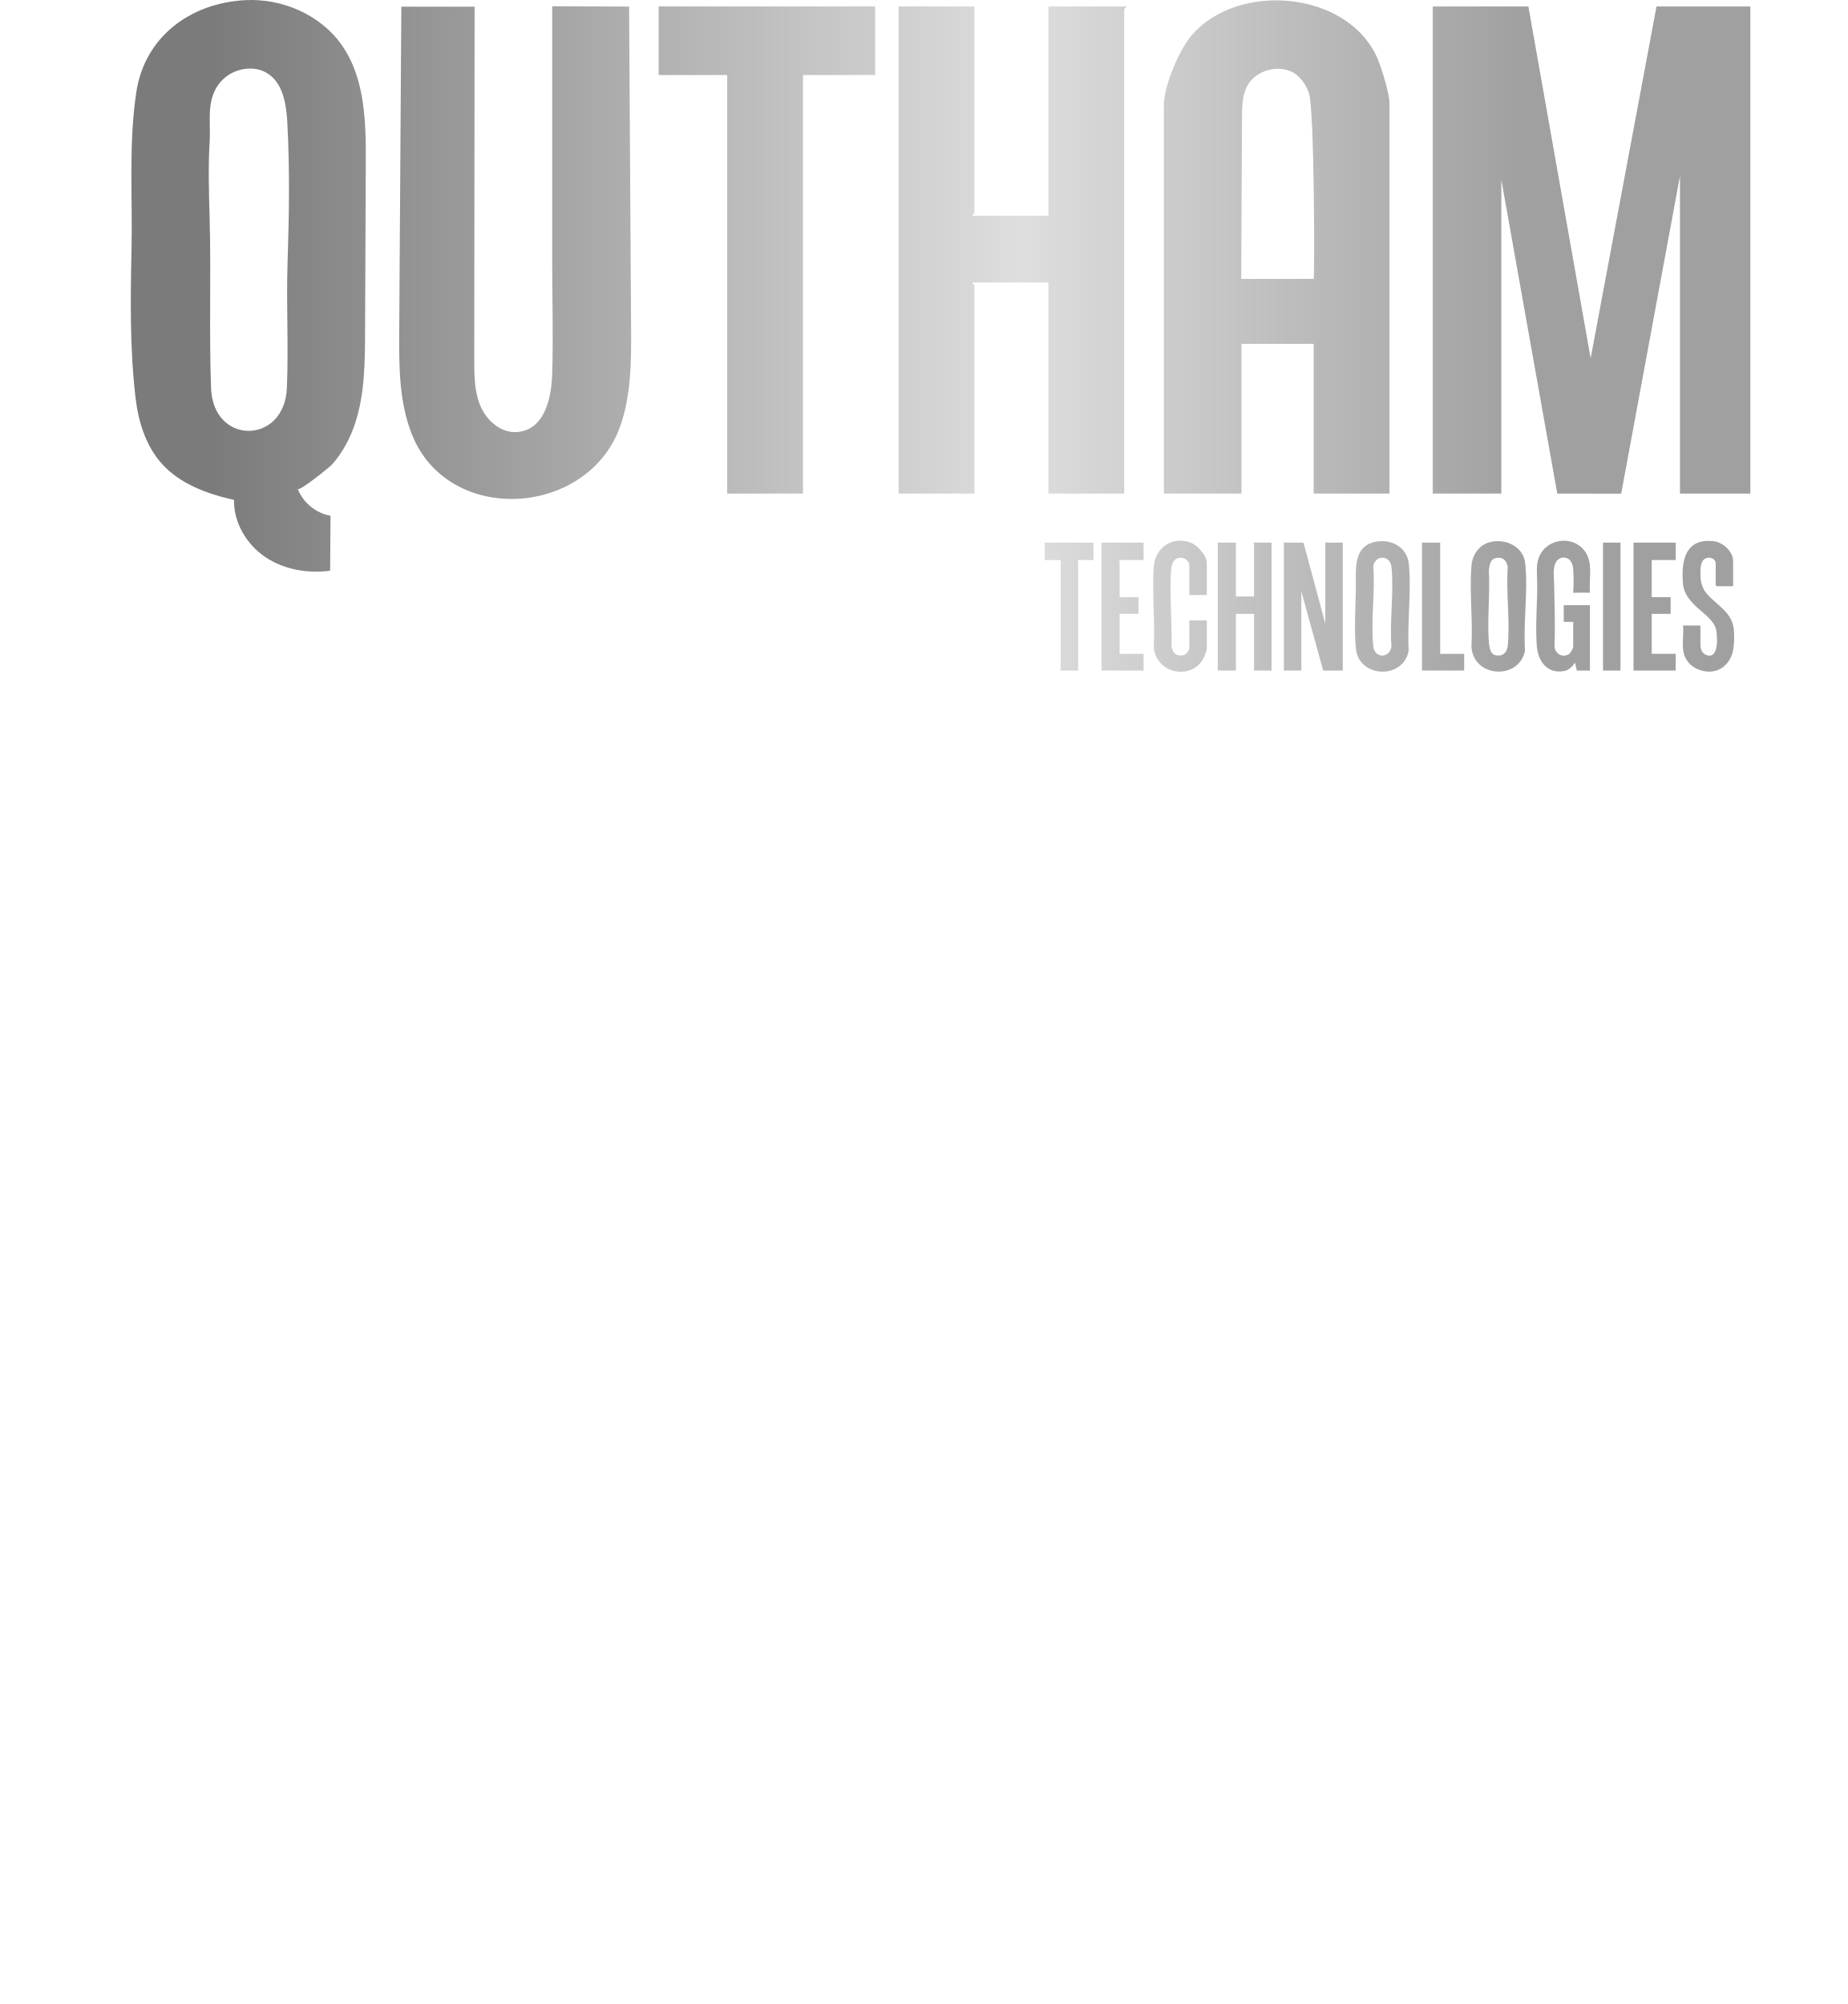
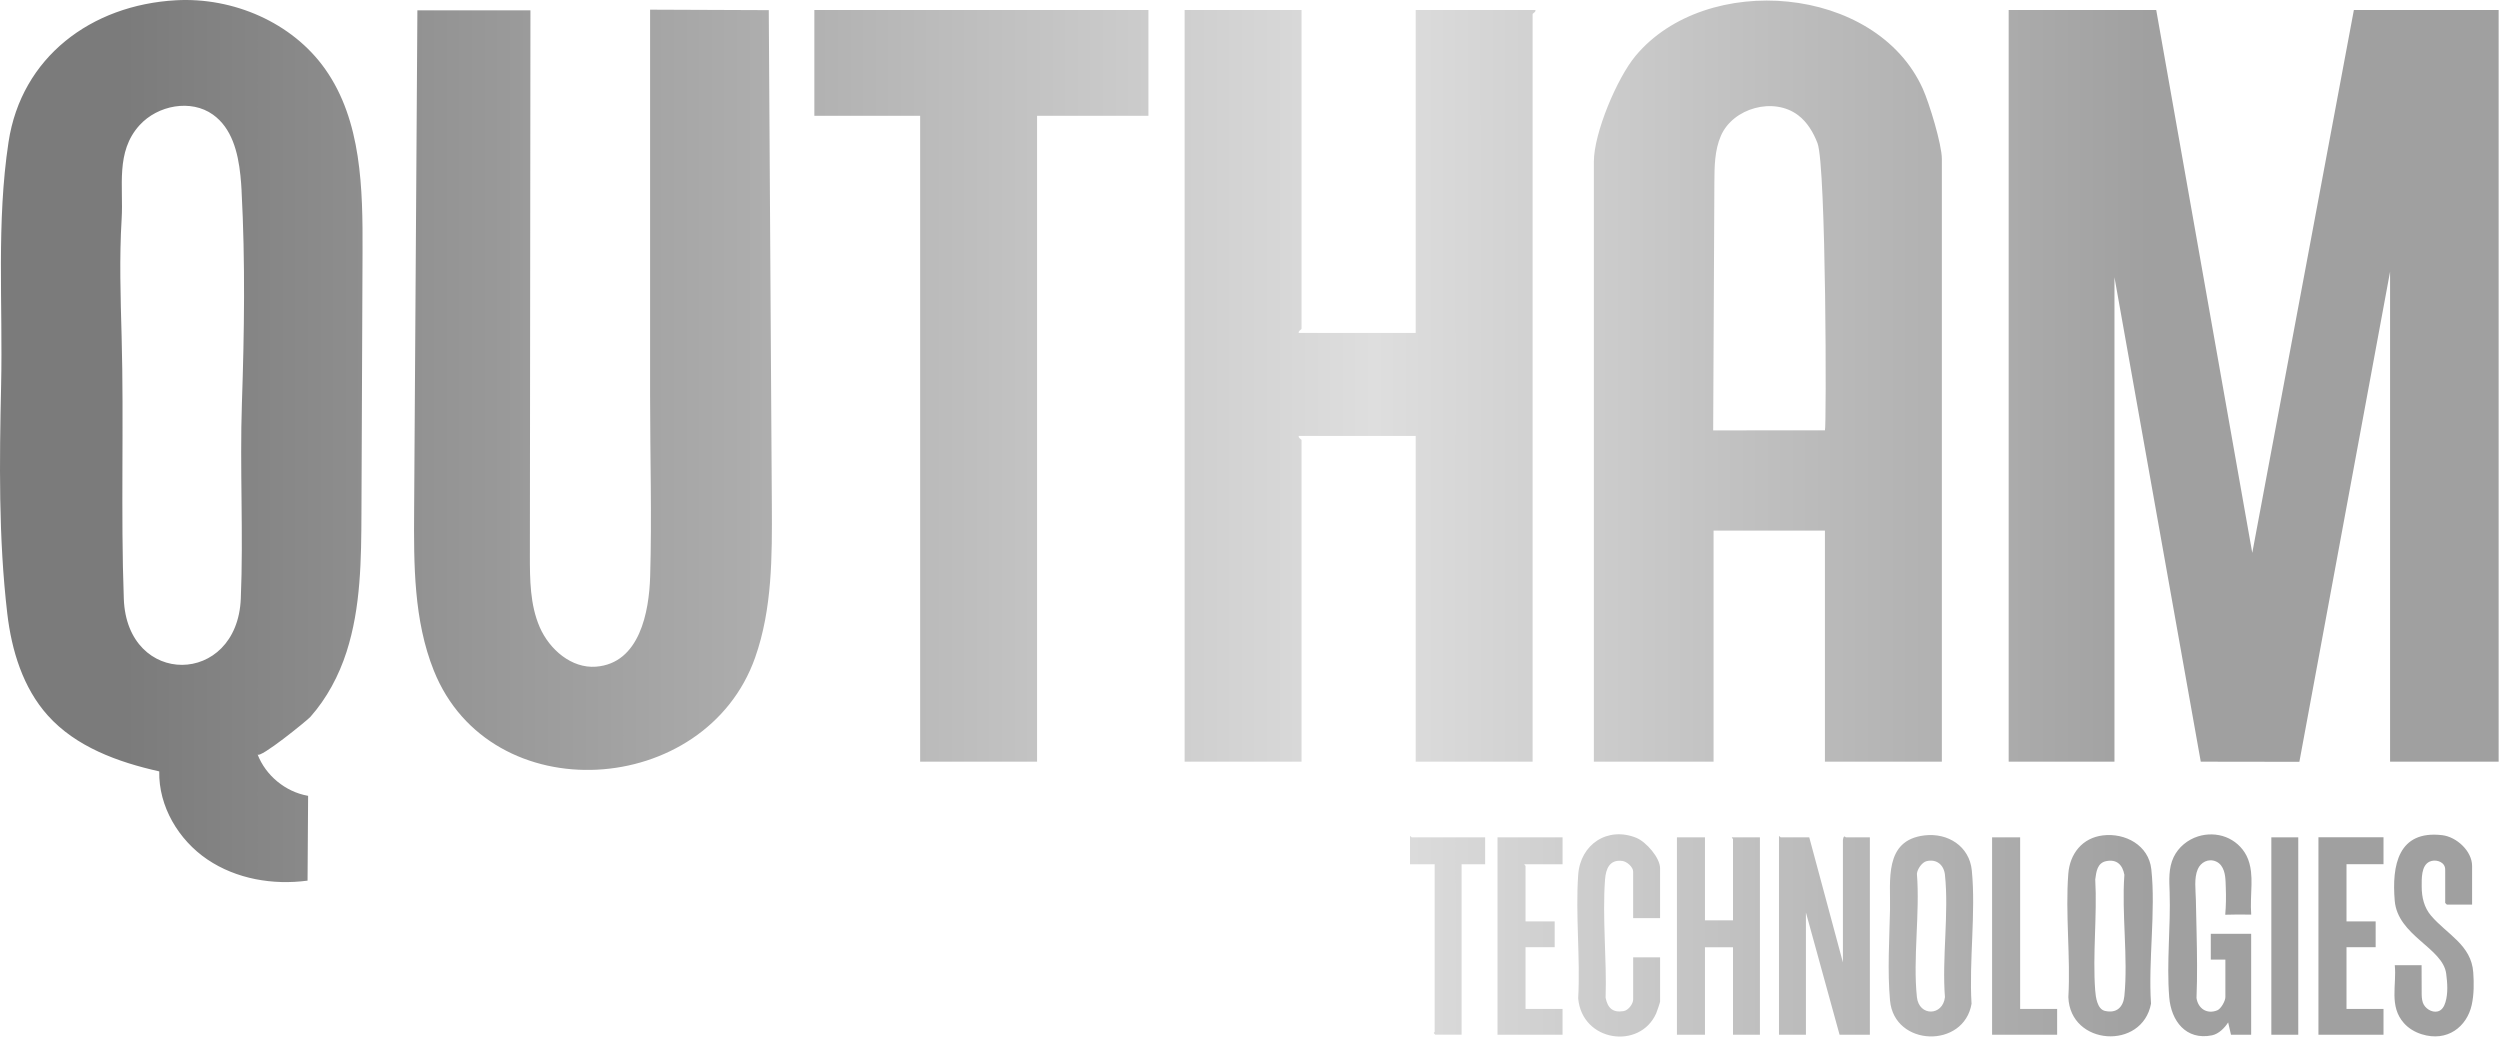
- <svg xmlns="http://www.w3.org/2000/svg" id="Layer_1" data-name="Layer 1" viewBox="0 0 1024 1110.76">
+ <svg xmlns="http://www.w3.org/2000/svg" width="898" height="373" viewBox="0 0 898 373" fill="none">
+   <path d="M467.514 158.084V273.584H425.514V3.584H467.514V118.084C467.514 118.384 466.244 118.854 466.514 119.584H508.514V3.584H551.514C551.784 4.314 550.514 4.784 550.514 5.084V273.584H508.514V156.584H466.514C466.244 157.314 467.514 157.784 467.514 158.084ZM292.514 41.584H330.514V273.584H372.514V41.584H412.514V3.584H292.514V41.584ZM276.144 3.644C261.934 3.584 247.724 3.534 233.514 3.474C233.514 3.474 233.514 130.734 233.514 142.304C233.514 163.874 234.174 185.554 233.534 207.114C233.164 219.634 229.834 238.284 214.044 239.474C205.294 240.134 197.374 233.324 193.874 225.284C190.374 217.244 190.324 208.184 190.334 199.414C190.404 134.174 190.474 68.944 190.534 3.704C176.994 3.704 163.464 3.704 149.924 3.704C149.534 63.594 149.144 123.484 148.754 183.374C148.624 202.814 148.604 222.824 155.824 240.864C176.144 291.654 253.454 286.584 271.244 236.194C277.404 218.754 277.354 199.824 277.244 181.324C276.874 122.094 276.514 62.854 276.144 3.624V3.644ZM845.514 3.584L809.014 198.594L774.514 3.584H721.514V273.584H759.514V99.584L790.514 273.594L825.934 273.644L858.514 97.584V273.584H897.514V3.584H845.514ZM615.514 273.584H572.514V58.084C572.514 47.824 580.814 28.074 587.494 20.064C612.824 -10.336 673.884 -5.426 690.684 31.914C692.994 37.054 697.514 51.844 697.514 57.084V273.584H655.514V190.584H615.514V273.584ZM615.384 154.594C615.384 154.594 615.464 154.594 615.514 154.594C628.844 154.584 642.184 154.574 655.514 154.574C656.094 154.574 655.994 59.614 652.844 51.424C651.364 47.574 649.174 43.874 645.884 41.384C637.104 34.724 622.494 38.774 618.144 48.784C615.894 53.954 615.834 59.784 615.804 65.424L615.374 154.594H615.384ZM116.794 24.804C129.924 43.384 130.324 67.784 130.224 90.524C130.094 121.694 129.964 152.874 129.834 184.054C129.764 200.914 129.644 218.094 124.484 234.144C121.744 242.664 117.414 250.824 111.454 257.544C110.454 258.674 93.194 272.744 92.514 270.964C95.424 278.544 102.484 284.374 110.464 285.824C110.534 285.834 110.604 285.854 110.674 285.864C110.604 296.014 110.544 306.164 110.474 316.324C98.054 317.994 84.874 315.744 74.494 308.724C64.114 301.704 56.934 289.614 57.204 277.084C42.384 273.764 27.284 268.294 17.154 256.984C8.254 247.054 4.164 233.634 2.614 220.384C-0.566 193.154 -0.196 165.634 0.404 138.274C1.044 109.204 -1.316 79.914 3.064 51.024C7.684 20.554 32.744 1.784 63.224 0.094C83.724 -1.036 104.944 8.034 116.794 24.804ZM86.784 68.604C86.684 66.784 86.564 64.924 86.364 63.064C85.484 54.564 83.244 46.004 76.494 41.174C68.594 35.524 56.664 37.784 50.124 44.974C41.424 54.544 44.404 67.014 43.694 78.634C42.844 92.624 43.304 106.764 43.684 120.764C44.544 152.064 43.344 184.354 44.474 215.124C45.634 246.904 85.174 246.544 86.494 215.074C87.474 191.794 86.104 168.204 86.894 144.834C87.754 119.434 88.124 94.004 86.774 68.614L86.784 68.604ZM506.474 300.364V310.434H515.334V370.664C515.334 370.764 515.004 370.904 515.014 371.064L515.534 371.664H525.004V310.434H533.464V300.764H507.074C506.954 300.764 506.764 300.254 506.474 300.364ZM537.894 371.674H561.264V362.404H547.974V340.244H558.444V330.974H547.974V311.034C547.974 310.914 547.464 310.724 547.574 310.434H561.274V300.764H537.904V371.664L537.894 371.674ZM725.624 300.774H715.554V371.674H738.924V362.404H725.634V300.764L725.624 300.774ZM815.864 371.674H825.534V300.774H815.864V371.674ZM832.784 371.674H856.154V362.404H842.864V340.244H853.334V330.974H842.864V310.424H856.154V300.754H832.784V371.654V371.674ZM806.904 307.284C805.364 304.274 802.654 301.894 799.504 300.684C796.354 299.474 792.784 299.414 789.554 300.424C785.804 301.604 782.504 304.294 780.794 307.844C778.864 311.854 779.194 316.214 779.334 320.514C779.734 333.084 778.194 345.624 779.184 358.184C779.854 366.704 785.204 373.774 794.534 371.894C796.944 371.404 799.084 369.254 800.354 367.244L801.364 371.674H808.614V335.414H794.114V344.684H799.354V358.184C799.354 359.504 797.804 362.364 796.434 362.914C792.724 364.404 789.544 362.274 788.984 358.484C789.304 350.614 789.184 342.734 789.014 334.854C788.924 330.964 788.824 327.074 788.754 323.174C788.694 319.744 788.034 315.444 789.444 312.204C790.494 309.784 793.214 308.224 796.004 309.444C796.734 309.764 797.384 310.284 797.854 310.934C799.494 313.154 799.404 316.204 799.504 318.824C799.634 322.084 799.584 325.334 799.304 328.574C802.414 328.474 805.524 328.464 808.634 328.534C808.364 324.934 808.654 321.374 808.734 317.774C808.774 316.204 808.734 314.614 808.554 313.044C808.314 311.024 807.824 309.064 806.904 307.264V307.284ZM873.254 328.934C870.724 325.964 869.884 322.314 869.874 318.494C869.874 315.704 869.654 310.924 872.694 309.504C874.574 308.624 877.534 309.274 878.194 311.454C878.314 311.844 878.314 312.254 878.314 312.664C878.314 316.554 878.314 320.444 878.314 324.334L878.914 324.934H887.974V311.034C887.974 305.704 882.404 300.604 877.254 299.994C861.394 298.124 859.124 310.854 860.184 323.514C861.234 336.134 877.464 340.444 878.674 349.744C879.104 353.054 879.384 356.764 878.404 360.004C877.974 361.424 877.204 362.904 875.654 363.294C873.464 363.844 870.994 362.184 870.294 360.154C869.874 358.934 869.864 357.624 869.864 356.334C869.854 353.124 869.844 349.904 869.834 346.694H860.204C860.934 353.804 858.074 361.424 863.494 367.514C865.184 369.414 867.434 370.734 869.854 371.494C879.134 374.404 886.114 368.734 887.834 361.004C888.674 357.224 888.664 353.144 888.394 349.294C887.704 339.414 878.964 335.634 873.264 328.934H873.254ZM662.364 300.544C662.144 300.684 661.974 301.524 661.974 301.784V345.694L649.884 300.774H639.614C639.494 300.774 639.304 300.264 639.014 300.374V371.674H648.684V327.764L660.774 371.674H671.654V300.774H662.994C662.904 300.774 662.684 300.274 662.374 300.544H662.364ZM772.654 360.484C769.504 377.374 743.564 375.634 742.954 358.164C743.784 343.764 741.824 328.094 742.934 313.844C743.494 306.644 747.974 300.964 755.344 300.074C763.384 299.104 771.814 303.594 772.754 312.244C774.384 327.214 771.614 345.204 772.644 360.484H772.654ZM763.084 314.264C762.444 310.674 760.364 308.534 756.524 309.324C753.324 309.984 752.974 313.164 752.614 315.884C753.334 328.874 751.634 342.914 752.594 355.774C752.774 358.154 753.324 362.494 756.114 363.124C760.284 364.074 762.674 361.784 763.074 357.764C764.444 344.064 762.064 328.194 763.074 314.264H763.084ZM622.494 301.374V330.584H612.424V300.774H602.354V371.674H612.424V340.254H622.494V371.674H632.164V300.774H622.094C621.984 301.064 622.494 301.254 622.494 301.374ZM587.844 300.974C577.454 296.744 567.644 303.264 566.884 314.244C565.884 328.604 567.684 344.104 566.884 358.594C568.244 374.254 589.034 377.164 594.894 364.014C595.134 363.474 596.304 360.074 596.304 359.784V343.874H586.634V358.984C586.634 360.604 584.914 362.904 583.184 363.194C579.314 363.824 577.474 362.084 576.734 358.404C577.184 344.604 575.514 329.524 576.534 315.864C576.824 312.024 578.214 308.634 582.764 309.254C584.394 309.474 586.624 311.444 586.624 313.064V329.784H596.294V311.854C596.294 308.094 591.264 302.384 587.834 300.984L587.844 300.974ZM708.194 360.484C705.494 376.754 680.404 376.034 678.894 359.374C677.934 348.794 678.664 337.404 678.894 326.764C679.124 316.344 676.614 301.814 691.274 300.074C699.644 299.074 707.414 303.934 708.274 312.654C709.764 327.684 707.254 345.204 708.174 360.484H708.194ZM698.634 314.264C698.254 310.714 695.704 308.474 692.074 309.314C690.404 309.694 688.694 312.164 688.554 313.854C689.684 327.964 687.084 344.344 688.554 358.174C689.304 365.144 697.864 365.014 698.624 358.174C697.524 344.204 700.094 327.964 698.624 314.264H698.634Z" fill="url(#paint0_linear_2432_302)" />
  <defs>
-     <style>
-       .cls-1 {
-         fill: url(#linear-gradient);
-       }
-     </style>
-     <linearGradient id="linear-gradient" x1="72.49" y1="186.16" x2="970" y2="186.16" gradientUnits="userSpaceOnUse">
-       <stop offset=".05" stop-color="#7b7b7b" />
-       <stop offset=".55" stop-color="#dedede" />
-       <stop offset=".86" stop-color="#a0a0a0" />
+     <linearGradient id="paint0_linear_2432_302" x1="0.004" y1="186.164" x2="897.514" y2="186.164" gradientUnits="userSpaceOnUse">
+       <stop offset="0.05" stop-color="#7B7B7B" />
+       <stop offset="0.55" stop-color="#DEDEDE" />
+       <stop offset="0.86" stop-color="#A0A0A0" />
    </linearGradient>
  </defs>
-   <path class="cls-1" d="M540,158.08v115.5h-42V3.58h42v114.5c0,.3-1.27.77-1,1.5h42V3.58h43c.27.73-1,1.2-1,1.5v268.5h-42v-117h-42c-.27.73,1,1.2,1,1.5ZM365,41.58h38v232h42V41.58h40V3.58h-120v38ZM348.63,3.64c-14.21-.06-28.42-.11-42.63-.17,0,0,0,127.26,0,138.83,0,21.57.66,43.25.02,64.81-.37,12.52-3.7,31.17-19.49,32.36-8.75.66-16.67-6.15-20.17-14.19-3.5-8.04-3.55-17.1-3.54-25.87.07-65.24.14-130.47.2-195.71-13.54,0-27.07,0-40.61,0-.39,59.89-.78,119.78-1.17,179.67-.13,19.44-.15,39.45,7.07,57.49,20.32,50.79,97.63,45.72,115.42-4.67,6.16-17.44,6.11-36.37,6-54.87-.37-59.23-.73-118.47-1.1-177.7ZM918,3.58l-36.5,195.01L847,3.58h-53v270h38V99.58l31,174.01,35.42.05,32.58-176.06v176h39V3.58h-52ZM688,273.58h-43V58.08c0-10.26,8.3-30.01,14.98-38.02,25.33-30.4,86.39-25.49,103.19,11.85,2.31,5.14,6.83,19.93,6.83,25.17v216.5h-42v-83h-40v83ZM687.87,154.59s.08,0,.13,0c13.33-.01,26.67-.02,40-.02.58,0,.48-94.96-2.67-103.15-1.48-3.85-3.67-7.55-6.96-10.04-8.78-6.66-23.39-2.61-27.74,7.4-2.25,5.17-2.31,11-2.34,16.64l-.43,89.17ZM189.28,24.8c13.13,18.58,13.53,42.98,13.43,65.72-.13,31.17-.26,62.35-.39,93.53-.07,16.86-.19,34.04-5.35,50.09-2.74,8.52-7.07,16.68-13.03,23.4-1,1.13-18.26,15.2-18.94,13.42,2.91,7.58,9.97,13.41,17.95,14.86.07.01.14.03.21.04-.07,10.15-.13,20.3-.2,30.46-12.42,1.67-25.6-.58-35.98-7.6-10.38-7.02-17.56-19.11-17.29-31.64-14.82-3.32-29.92-8.79-40.05-20.1-8.9-9.93-12.99-23.35-14.54-36.6-3.18-27.23-2.81-54.75-2.21-82.11.64-29.07-1.72-58.36,2.66-87.25C80.17,20.55,105.23,1.78,135.71.09c20.5-1.13,41.72,7.94,53.57,24.71ZM159.27,68.6c-.1-1.82-.22-3.68-.42-5.54-.88-8.5-3.12-17.06-9.87-21.89-7.9-5.65-19.83-3.39-26.37,3.8-8.7,9.57-5.72,22.04-6.43,33.66-.85,13.99-.39,28.13-.01,42.13.86,31.3-.34,63.59.79,94.36,1.16,31.78,40.7,31.42,42.02-.05.98-23.28-.39-46.87.4-70.24.86-25.4,1.23-50.83-.12-76.22ZM578.96,300.36v10.07h8.86v60.23c0,.1-.33.24-.32.4l.52.6h9.47v-61.23h8.46v-9.67h-26.39c-.12,0-.31-.51-.6-.4ZM610.38,371.67h23.37v-9.27h-13.29v-22.16h10.47v-9.27h-10.47v-19.94c0-.12-.51-.31-.4-.6h13.7v-9.67h-23.37v70.9ZM798.11,300.77h-10.07v70.9h23.37v-9.27h-13.29v-61.64ZM888.35,371.67h9.67v-70.9h-9.67v70.9ZM905.27,371.67h23.37v-9.27h-13.29v-22.16h10.47v-9.27h-10.47v-20.55h13.29v-9.67h-23.37v70.9ZM879.39,307.28c-1.54-3.01-4.25-5.39-7.4-6.6s-6.72-1.27-9.95-.26c-3.75,1.18-7.05,3.87-8.76,7.42-1.93,4.01-1.6,8.37-1.46,12.67.4,12.57-1.14,25.11-.15,37.67.67,8.52,6.02,15.59,15.35,13.71,2.41-.49,4.55-2.64,5.82-4.65l1.01,4.43h7.25v-36.26h-14.5v9.27h5.24v13.5c0,1.32-1.55,4.18-2.92,4.73-3.71,1.49-6.89-.64-7.45-4.43.32-7.87.2-15.75.03-23.63-.09-3.89-.19-7.78-.26-11.68-.06-3.43-.72-7.73.69-10.97,1.05-2.42,3.77-3.98,6.56-2.76.73.32,1.38.84,1.85,1.49,1.64,2.22,1.55,5.27,1.65,7.89.13,3.26.08,6.51-.2,9.75,3.11-.1,6.22-.11,9.33-.04-.27-3.6.02-7.16.1-10.76.04-1.57,0-3.16-.18-4.73-.24-2.02-.73-3.98-1.65-5.78ZM945.74,328.93c-2.53-2.97-3.37-6.62-3.38-10.44,0-2.79-.22-7.57,2.82-8.99,1.88-.88,4.84-.23,5.5,1.95.12.39.12.8.12,1.21,0,3.89,0,7.78,0,11.67l.6.6h9.06v-13.9c0-5.33-5.57-10.43-10.72-11.04-15.86-1.87-18.13,10.86-17.07,23.52,1.05,12.62,17.28,16.93,18.49,26.23.43,3.31.71,7.02-.27,10.26-.43,1.42-1.2,2.9-2.75,3.29-2.19.55-4.66-1.11-5.36-3.14-.42-1.22-.43-2.53-.43-3.82-.01-3.21-.02-6.43-.03-9.64h-9.63c.73,7.11-2.13,14.73,3.29,20.82,1.69,1.9,3.94,3.22,6.36,3.98,9.28,2.91,16.26-2.76,17.98-10.49.84-3.78.83-7.86.56-11.71-.69-9.88-9.43-13.66-15.13-20.36ZM734.85,300.54c-.22.14-.39.98-.39,1.24v43.91l-12.09-44.92h-10.27c-.12,0-.31-.51-.6-.4v71.3h9.67v-43.91l12.09,43.91h10.88v-70.9h-8.66c-.09,0-.31-.5-.62-.23ZM845.14,360.48c-3.15,16.89-29.09,15.15-29.7-2.32.83-14.4-1.13-30.07-.02-44.32.56-7.2,5.04-12.88,12.41-13.77,8.04-.97,16.47,3.52,17.41,12.17,1.63,14.97-1.14,32.96-.11,48.24ZM835.57,314.26c-.64-3.59-2.72-5.73-6.56-4.94-3.2.66-3.55,3.84-3.91,6.56.72,12.99-.98,27.03-.02,39.89.18,2.38.73,6.72,3.52,7.35,4.17.95,6.56-1.34,6.96-5.36,1.37-13.7-1.01-29.57,0-43.5ZM694.98,301.37v29.21h-10.07v-29.81h-10.07v70.9h10.07v-31.42h10.07v31.42h9.67v-70.9h-10.07c-.11.29.4.48.4.6ZM660.33,300.97c-10.39-4.23-20.2,2.29-20.96,13.27-1,14.36.8,29.86,0,44.35,1.36,15.66,22.15,18.57,28.01,5.42.24-.54,1.41-3.94,1.41-4.23v-15.91h-9.67v15.11c0,1.62-1.72,3.92-3.45,4.21-3.87.63-5.71-1.11-6.45-4.79.45-13.8-1.22-28.88-.2-42.54.29-3.84,1.68-7.23,6.23-6.61,1.63.22,3.86,2.19,3.86,3.81v16.72h9.67v-17.93c0-3.76-5.03-9.47-8.46-10.87ZM780.68,360.48c-2.7,16.27-27.79,15.55-29.3-1.11-.96-10.58-.23-21.97,0-32.61.23-10.42-2.28-24.95,12.38-26.69,8.37-1,16.14,3.86,17,12.58,1.49,15.03-1.02,32.55-.1,47.83ZM771.12,314.26c-.38-3.55-2.93-5.79-6.56-4.95-1.67.38-3.38,2.85-3.52,4.54,1.13,14.11-1.47,30.49,0,44.32.75,6.97,9.31,6.84,10.07,0-1.1-13.97,1.47-30.21,0-43.91Z" />
</svg>
